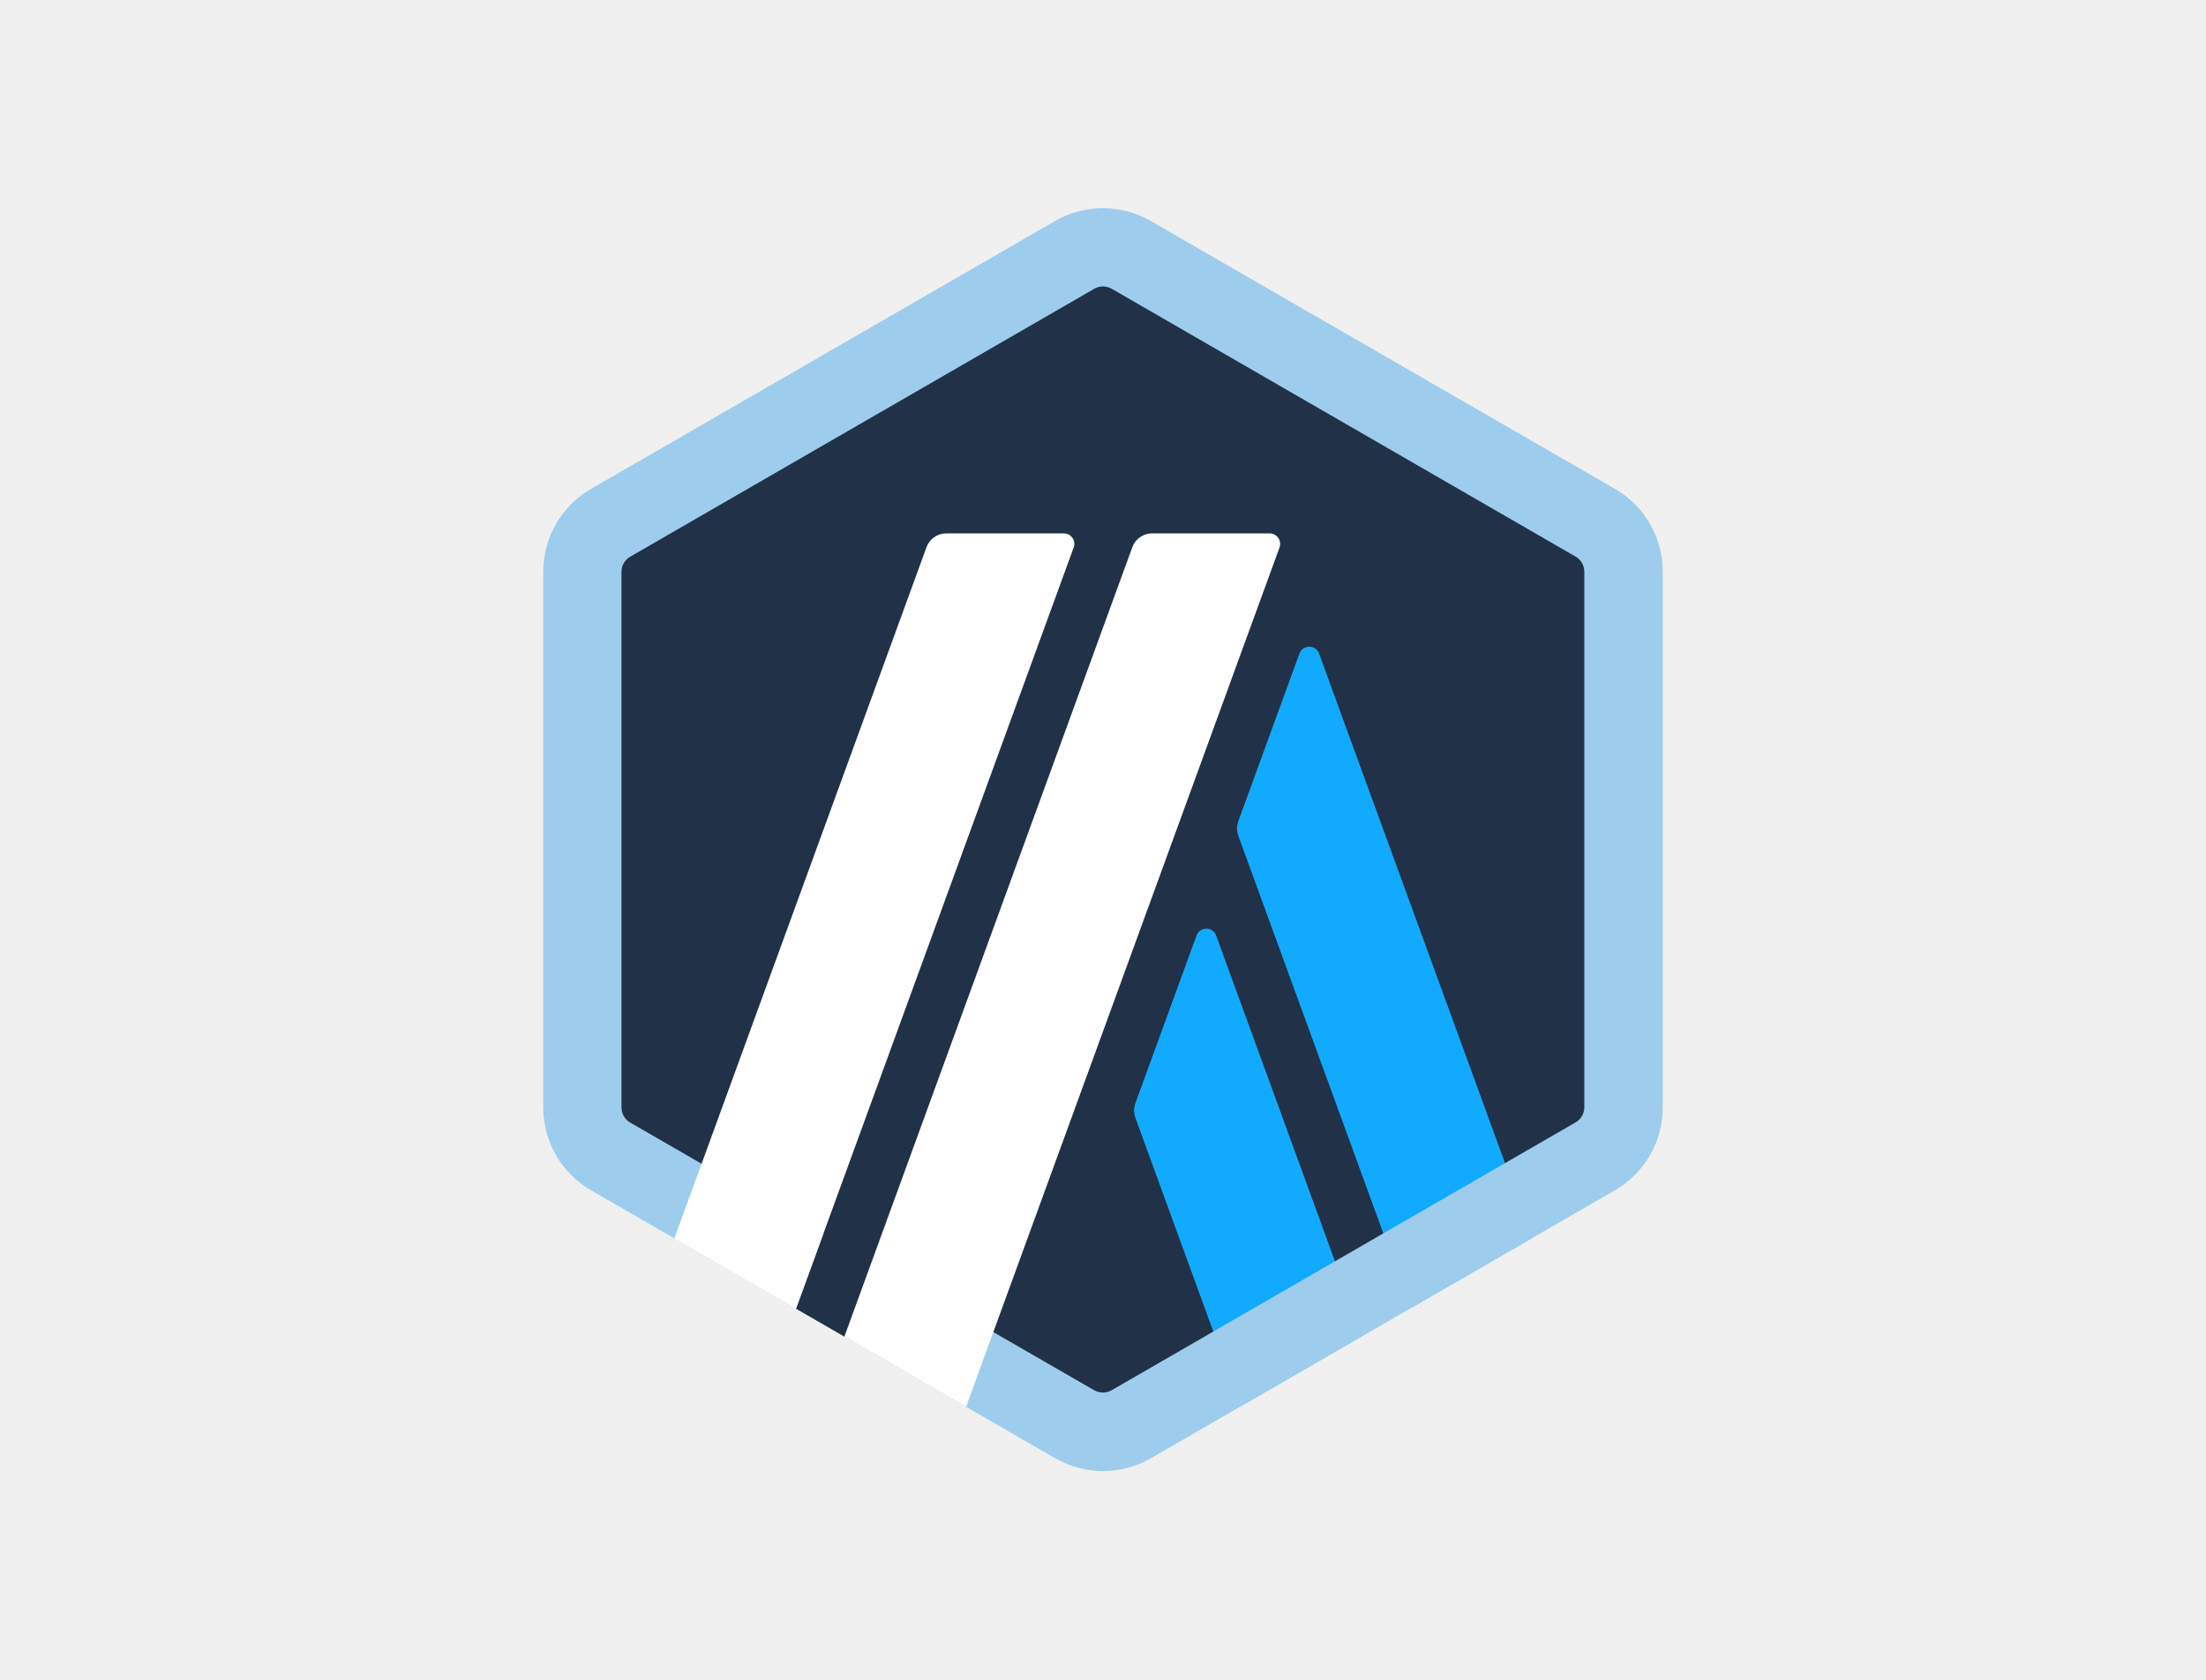
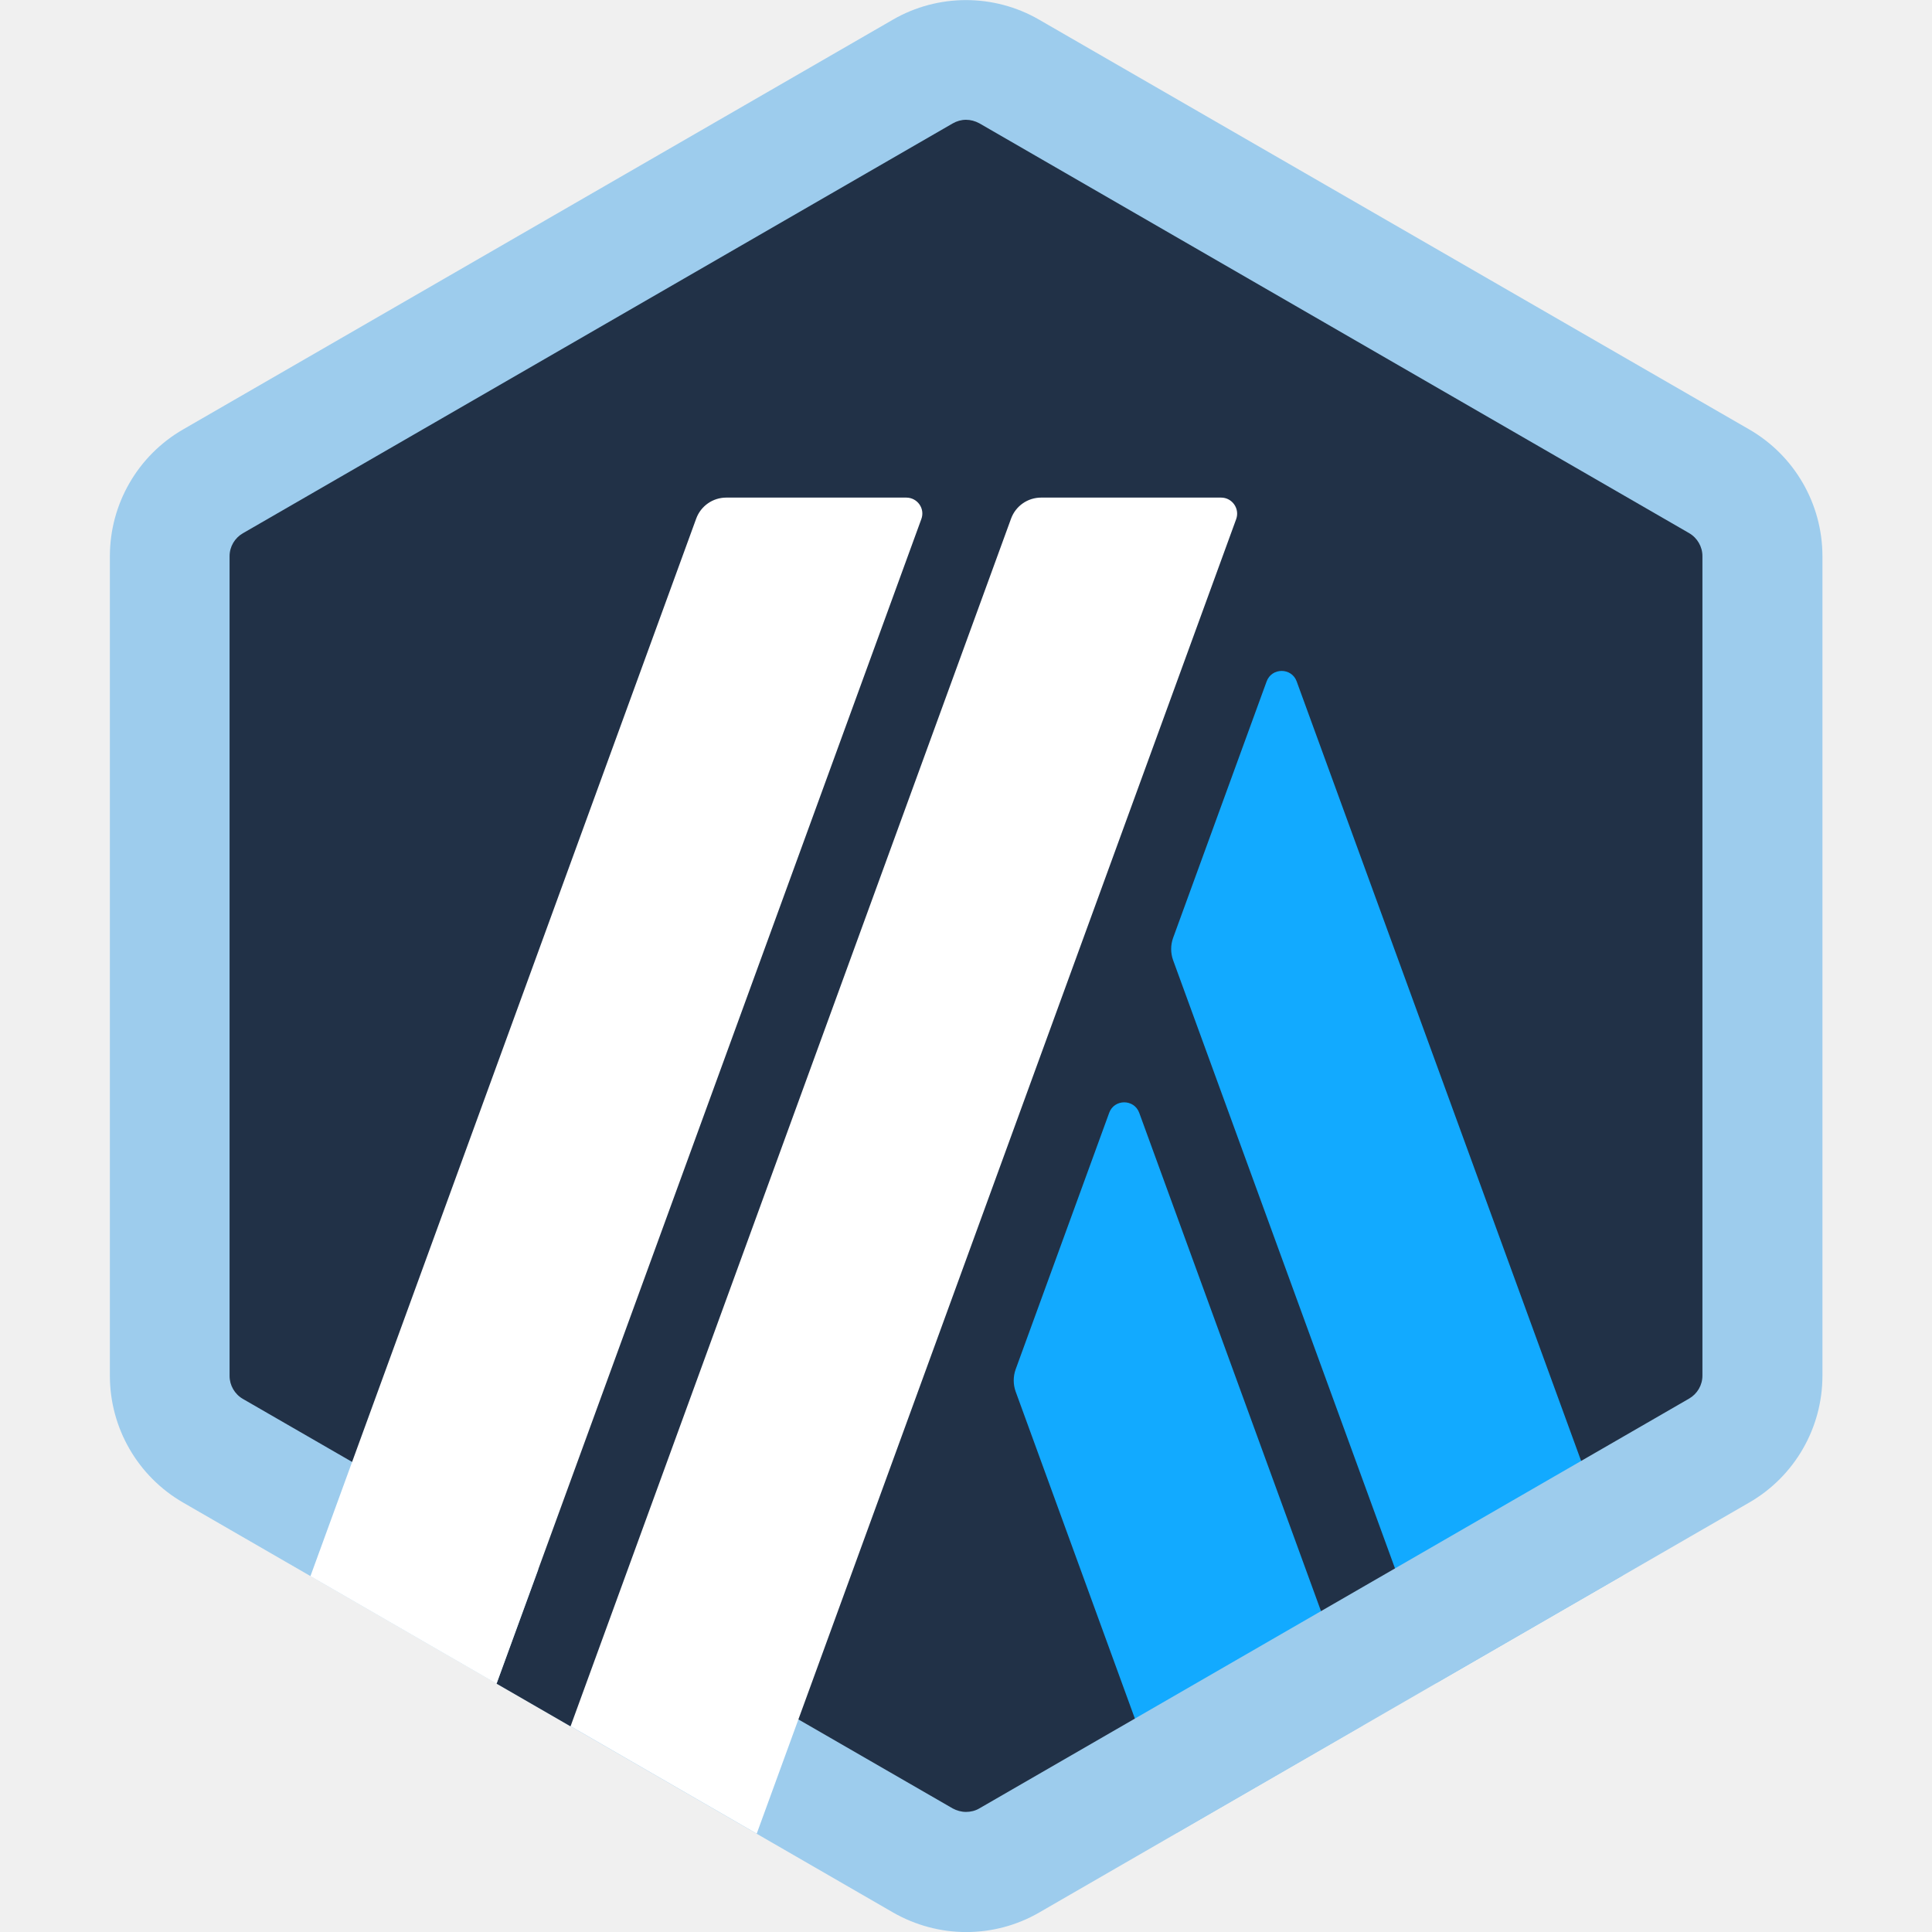
- <svg xmlns="http://www.w3.org/2000/svg" version="1.0" id="c" x="0px" y="0px" viewBox="0 0 1921.33 1462.67" style="enable-background:new 0 0 1921.33 1462.67;" xml:space="preserve">
+ <svg xmlns="http://www.w3.org/2000/svg" version="1.0" id="c" x="0px" y="0px" viewBox="410.58 181.28 1100 1100" xml:space="preserve">
  <style type="text/css">
	.st0{fill:#213147;}
	.st1{fill:#12AAFF;}
	.st2{fill:#9DCCED;}
	.st3{fill:#FFFFFF;}
</style>
  <path class="st0" d="M510.14,515.68v431.21c0,27.53,14.71,52.99,38.54,66.71l373.44,215.65c23.83,13.72,53.17,13.72,77,0  l373.44-215.65c23.83-13.72,38.54-39.18,38.54-66.71V515.68c0-27.53-14.71-52.99-38.54-66.71L999.12,233.32  c-23.83-13.72-53.17-13.72-77,0L548.59,448.97C524.76,462.69,510.14,488.15,510.14,515.68L510.14,515.68z" />
  <g>
    <path class="st1" d="M1042.09,814.92l-53.26,146.05c-1.44,4.06-1.44,8.49,0,12.55l91.62,251.3l105.97-61.2l-127.19-348.7   c-2.89-8.03-14.26-8.03-17.15,0H1042.09z" />
    <path class="st1" d="M1148.88,569.3c-2.89-8.03-14.26-8.03-17.15,0l-53.26,146.05c-1.44,4.06-1.44,8.49,0,12.55l150.11,411.44   l105.97-61.2L1148.87,569.3L1148.88,569.3z" />
  </g>
  <path class="st2" d="M960.58,249.48c2.62,0,5.24,0.72,7.58,1.99l404.13,233.34c4.69,2.71,7.58,7.76,7.58,13.09v466.59  c0,5.42-2.89,10.38-7.58,13.09l-404.13,233.34c-2.26,1.35-4.96,1.99-7.58,1.99s-5.24-0.72-7.58-1.99L548.87,977.76  c-4.69-2.71-7.58-7.76-7.58-13.09V497.99c0-5.42,2.89-10.38,7.58-13.09L953,251.56C955.35,250.21,957.96,249.48,960.58,249.48   M960.58,181.33c-14.35,0-28.8,3.7-41.7,11.19L514.84,425.77c-25.82,14.89-41.7,42.43-41.7,72.21v466.59  c0,29.79,15.89,57.32,41.7,72.21l404.13,233.34c12.91,7.4,27.26,11.19,41.7,11.19s28.8-3.7,41.7-11.19l404.13-233.34  c25.82-14.89,41.7-42.43,41.7-72.21V497.98c0-29.79-15.89-57.32-41.7-72.21l-404.22-233.25  C989.37,185.03,974.93,181.33,960.58,181.33L960.58,181.33L960.58,181.33z" />
  <polygon class="st0" points="693.3,1139.88 730.49,1038.06 805.32,1100.25 735.36,1164.16 " />
  <g>
    <path class="st3" d="M926.55,464.59H824.1c-7.67,0-14.53,4.78-17.15,12.01l-219.62,602.08l105.97,61.2l241.83-663.01   C937.39,470.91,932.96,464.59,926.55,464.59L926.55,464.59z" />
    <path class="st3" d="M1105.82,464.59h-102.45c-7.67,0-14.53,4.78-17.15,12.01l-250.76,687.48l105.97,61.2l272.97-748.41   C1116.57,470.91,1112.14,464.59,1105.82,464.59L1105.82,464.59z" />
  </g>
</svg>
